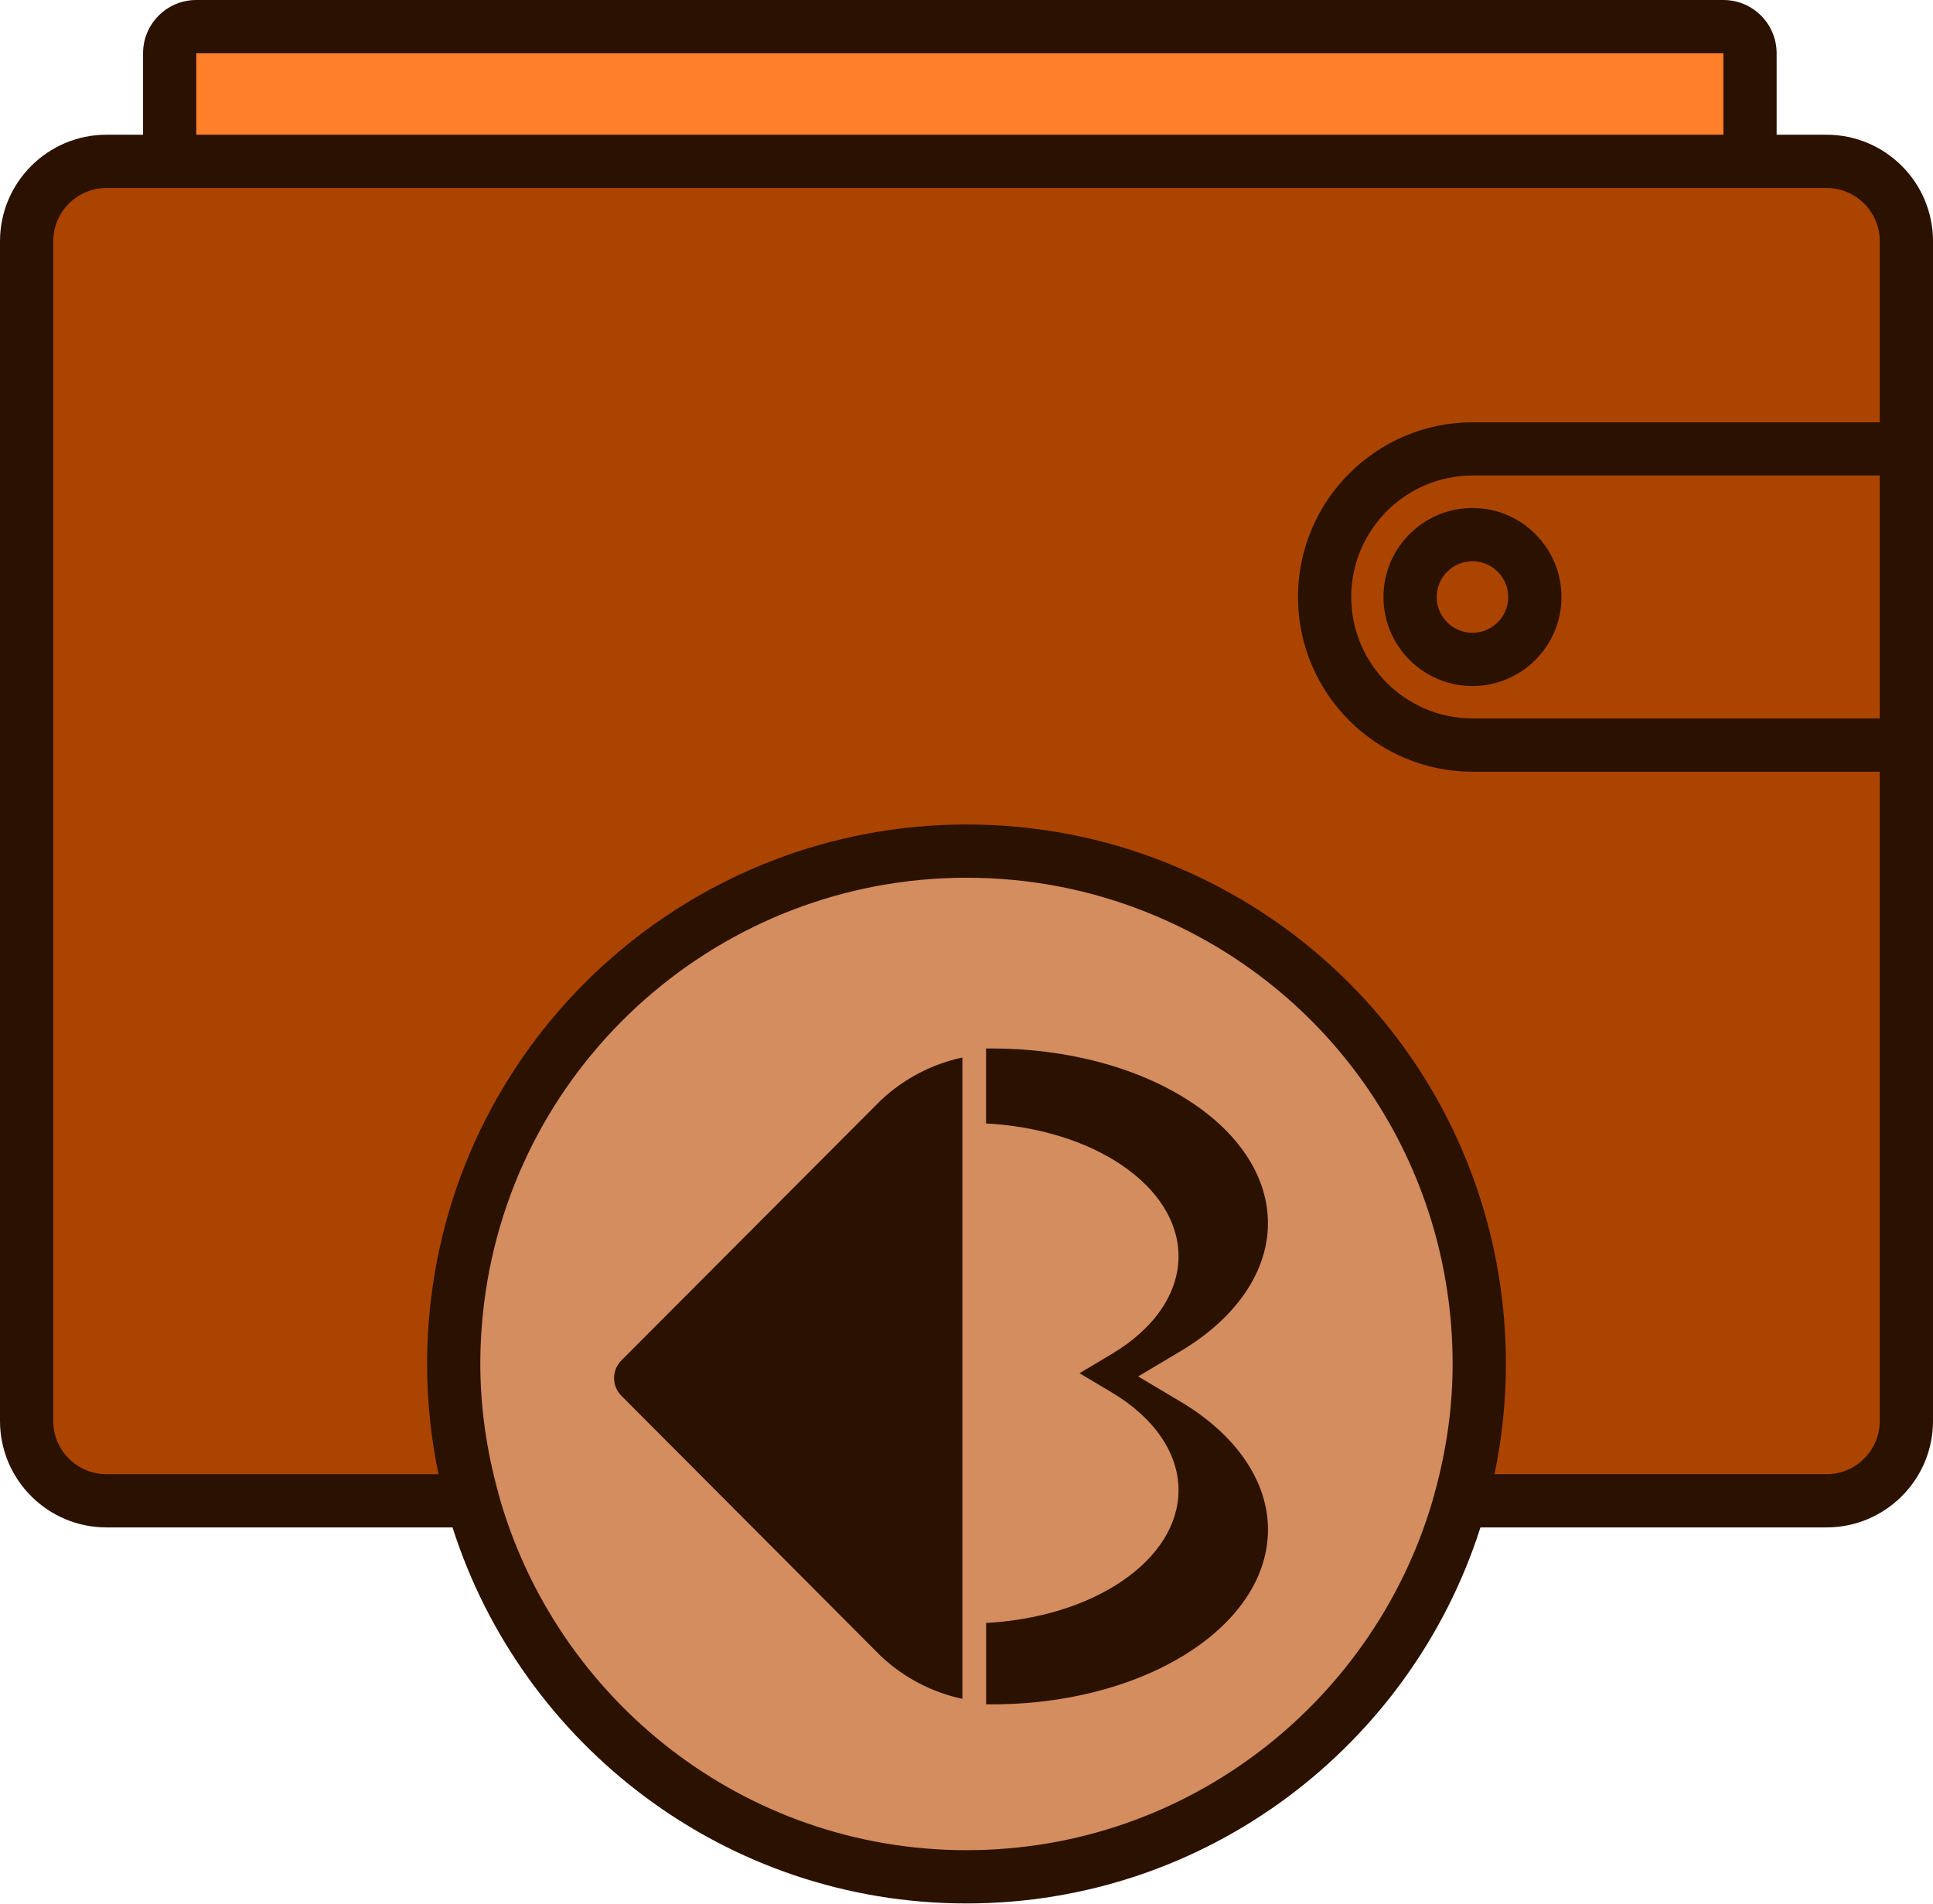
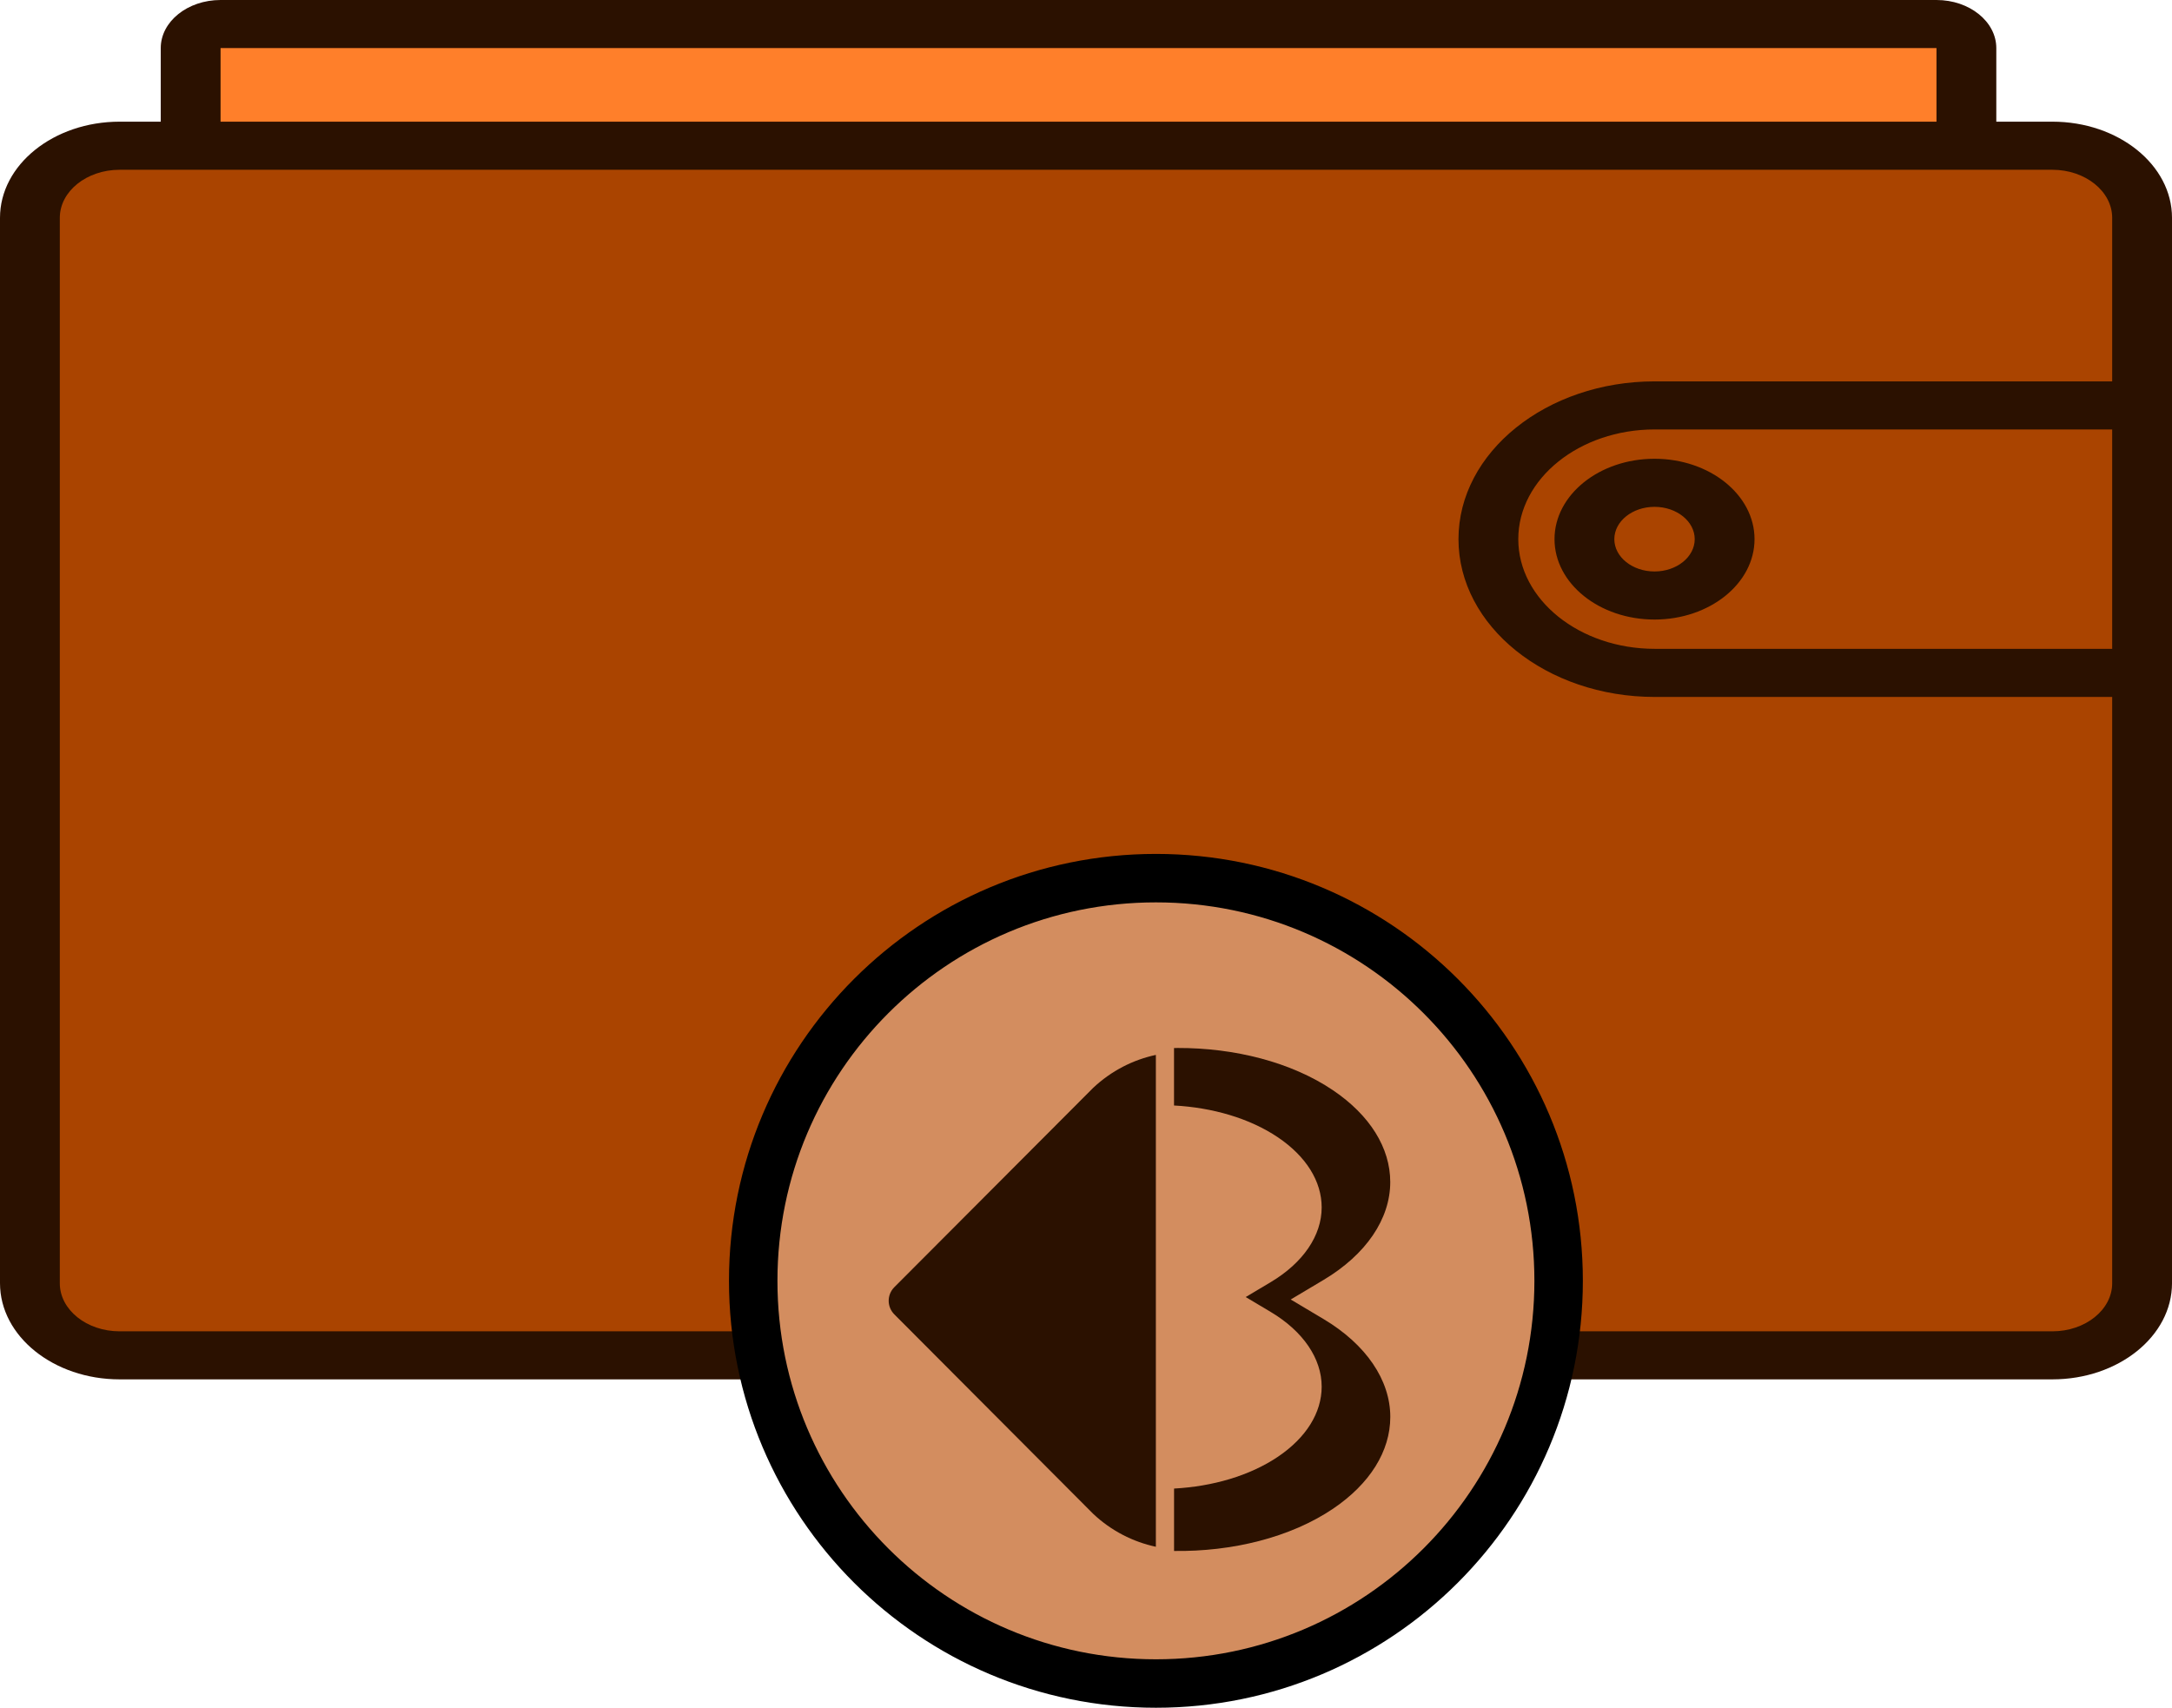
- <svg xmlns="http://www.w3.org/2000/svg" version="1.1" x="0px" y="0px" viewBox="0 0 214.907 211.578" enable-background="new 0 0 100 100" xml:space="preserve" id="svg3388" width="214.907" height="211.578">
+ <svg xmlns="http://www.w3.org/2000/svg" version="1.1" x="0px" y="0px" viewBox="0 0 307.33 241.65" enable-background="new 0 0 100 100" xml:space="preserve" id="svg3388" width="307.33" height="241.65">
  <defs id="defs3398" />
-   <rect style="fill:#ff7f2a;fill-opacity:1" id="rect3488" width="175.097" height="69.066" x="17.51" y="3.407" />
-   <rect style="fill:#aa4400;fill-opacity:1" id="rect3484" width="204.28" height="146.887" x="4.864" y="17.998" />
-   <circle style="fill:#d38d5f;fill-opacity:1" id="path3486" cx="107.004" cy="150.294" r="58.366" />
-   <path d="m 153.81,66.361 c 0,5.457 4.439,9.895 9.895,9.895 5.457,0 9.895,-4.439 9.895,-9.895 0,-5.457 -4.439,-9.895 -9.895,-9.895 -5.457,0 -9.895,4.439 -9.895,9.895 z m 13.872,0 c 0,2.193 -1.784,3.977 -3.977,3.977 -2.193,0 -3.977,-1.784 -3.977,-3.977 0,-2.193 1.784,-3.977 3.977,-3.977 2.193,0 3.977,1.784 3.977,3.977 z m 35.388,-51.385 -5.548,0 0,-9.058 C 197.522,2.654 194.868,0 191.604,0 L 21.824,0 c -3.264,0 -5.918,2.654 -5.918,5.918 l 0,9.058 -4.069,0 C 5.309,14.976 0,20.285 0,26.813 l 0,131.131 c 0,6.528 5.309,11.837 11.837,11.837 l 38.475,0 c 7.717,24.209 30.405,41.798 57.141,41.798 26.736,0 49.423,-17.589 57.141,-41.798 l 38.478,0 c 6.528,0 11.837,-5.309 11.837,-11.837 l 0,-131.131 c 0,-6.531 -5.309,-11.837 -11.837,-11.837 z M 21.824,5.918 l 169.78,0 0,9.058 -169.78,0 z M 159.601,165.602 c -0.077,0.175 -0.098,0.37 -0.145,0.559 -6.374,22.747 -27.248,39.498 -52.004,39.498 -24.774,0 -45.659,-16.775 -52.016,-39.546 -0.044,-0.172 -0.062,-0.346 -0.13,-0.506 -1.201,-4.471 -1.906,-9.147 -1.906,-13.994 0,-2.237 0.142,-4.498 0.417,-6.72 3.344,-26.981 26.401,-47.328 53.634,-47.328 6.975,0 13.757,1.305 20.164,3.885 20.584,8.28 33.885,27.97 33.885,50.166 0.003,4.841 -0.698,9.514 -1.9,13.985 z m 49.388,-85.741 -45.26,0 c -7.445,0 -13.502,-6.057 -13.502,-13.503 0,-7.445 6.057,-13.503 13.502,-13.503 l 45.26,0 z m 0,-32.92 -45.26,0 c -10.706,0 -19.421,8.712 -19.421,19.421 0,10.709 8.712,19.421 19.421,19.421 l 45.26,0 0,72.164 c 0,3.264 -2.654,5.918 -5.918,5.918 l -36.915,0 c 0.823,-3.956 1.267,-8.052 1.267,-12.248 0,-24.623 -14.757,-46.47 -37.596,-55.658 -7.108,-2.861 -14.636,-4.311 -22.374,-4.311 -30.216,0 -55.797,22.578 -59.505,52.519 -0.308,2.462 -0.462,4.971 -0.462,7.451 0,4.196 0.441,8.291 1.267,12.248 l -36.915,0 c -3.264,0 -5.918,-2.654 -5.918,-5.918 l 0,-131.134 c 0,-3.264 2.654,-5.918 5.918,-5.918 l 191.234,0 c 3.264,0 5.918,2.654 5.918,5.918 z" id="path3390" style="fill:#2b1100;fill-opacity:1" />
-   <g id="layer1" transform="matrix(1.069519,0,0,1.069519,210.5654,-632.6201)" style="fill:#2b1100">
-     <g id="g3369" transform="matrix(5.926813,0,0,5.926813,430.7891,157.1658)" style="fill:#2b1100">
-       <g id="g3477" style="fill:#2b1100">
-         <g transform="translate(0.2364676,-8.646431)" id="g3471" style="fill:#2b1100">
-           <path d="m -89.26,100.473 c -0.521,0.112 -1.018,0.363 -1.433,0.753 -0.003,0.003 -0.007,0.007 -0.01,0.01 l -4.538,4.549 c -0.085,0.086 -0.128,0.198 -0.128,0.31 0,0.112 0.043,0.224 0.128,0.31 l 4.538,4.552 c 0.003,0.003 0.007,0.007 0.01,0.01 0.415,0.391 0.913,0.641 1.433,0.753 l 0,-11.247 z" id="path3357-6" style="fill:#2b1100;fill-opacity:1" />
-           <path style="fill:#2b1100" d="m -88.76,100.315 c -0.028,9e-5 -0.057,3.8e-4 -0.085,7.6e-4 l 0,1.314 c 0.876,0.047 1.728,0.291 2.376,0.728 0.645,0.436 1,1.005 1,1.603 0,0.644 -0.424,1.266 -1.163,1.707 l -0.574,0.342 0.574,0.342 c 0.739,0.441 1.163,1.063 1.163,1.707 0,0.598 -0.355,1.167 -0.999,1.602 -0.648,0.437 -1.5,0.681 -2.376,0.728 l 0,1.427 c 1.325,0.018 2.656,-0.306 3.634,-0.965 0.845,-0.571 1.31,-1.317 1.31,-2.1 0,-0.844 -0.556,-1.659 -1.525,-2.237 l -0.752,-0.448 0.752,-0.448 c 0.969,-0.578 1.524,-1.393 1.524,-2.237 0,-0.783 -0.465,-1.529 -1.31,-2.1 -0.956,-0.645 -2.252,-0.969 -3.548,-0.966 z" id="path3357-3" />
+   <g id="g4542" transform="scale(1.423925,1.423925)">
+     <rect y="2.75" x="17.585" height="55.761" width="175.852" id="rect3488" style="fill:#ff7f2a;fill-opacity:1" />
+     <rect y="14.531" x="4.885" height="118.591" width="205.161" id="rect3484" style="fill:#aa4400;fill-opacity:1" />
+     <path style="fill:#2b1100;fill-opacity:1" id="path3390" d="m 154.473,53.578 c 0,4.405 4.458,7.989 9.938,7.989 5.48,0 9.938,-3.584 9.938,-7.989 0,-4.405 -4.458,-7.989 -9.938,-7.989 -5.48,0 -9.938,3.584 -9.938,7.989 z m 13.932,0 c 0,1.77 -1.792,3.211 -3.994,3.211 -2.202,0 -3.994,-1.441 -3.994,-3.211 0,-1.77 1.792,-3.211 3.994,-3.211 2.202,0 3.994,1.441 3.994,3.211 z m 35.541,-41.486 -5.572,0 0,-7.313 C 198.373,2.143 195.708,0 192.43,0 L 21.918,0 c -3.278,0 -5.944,2.143 -5.944,4.778 l 0,7.313 -4.086,0 C 5.332,12.091 0,16.377 0,21.647 L 0,127.517 c 0,5.27 5.332,9.556 11.888,9.556 64.019,0 128.039,0 192.058,0 6.556,0 11.888,-4.286 11.888,-9.556 l 0,-105.87 c 0,-5.273 -5.332,-9.556 -11.888,-9.556 z M 21.918,4.778 l 170.512,0 0,7.313 -170.512,0 z M 209.889,64.477 l -45.455,0 c -7.477,0 -13.561,-4.89 -13.561,-10.901 0,-6.011 6.083,-10.901 13.561,-10.901 l 45.455,0 z m 0,-26.579 -45.455,0 c -10.752,0 -19.504,7.033 -19.504,15.68 0,8.646 8.749,15.68 19.504,15.68 l 45.455,0 0,58.263 c 0,2.635 -2.666,4.778 -5.944,4.778 -64.019,0 -128.039,0 -192.058,0 -3.278,0 -5.944,-2.143 -5.944,-4.778 l 0,-105.872 c 0,-2.635 2.666,-4.778 5.944,-4.778 l 192.058,0 c 3.278,0 5.944,2.143 5.944,4.778 z" />
+     <g id="g5135" transform="translate(405.7304,-25.9371)">
+       <circle style="fill:#d38d5f;fill-opacity:1;stroke:#000000;stroke-width:4.815;stroke-miterlimit:4;stroke-dasharray:none;stroke-opacity:1" id="path3486" cx="-290.866" cy="153.219" r="40.017" />
+       <g id="g5127">
+         <g style="fill:#2b1100" transform="matrix(0.733286,0,0,0.733286,-219.862,-383.5636)" id="layer1">
+           <g style="fill:#2b1100" transform="matrix(5.926813,0,0,5.926813,430.7891,157.1658)" id="g3369">
+             <g style="fill:#2b1100" id="g3477">
+               <g style="fill:#2b1100" id="g3471" transform="translate(0.2364676,-8.646431)">
+                 <path style="fill:#2b1100;fill-opacity:1" id="path3357-6" d="m -89.26,100.473 c -0.521,0.112 -1.018,0.363 -1.433,0.753 -0.003,0.003 -0.007,0.007 -0.01,0.01 l -4.538,4.549 c -0.085,0.086 -0.128,0.198 -0.128,0.31 0,0.112 0.043,0.224 0.128,0.31 l 4.538,4.552 c 0.003,0.003 0.007,0.007 0.01,0.01 0.415,0.391 0.913,0.641 1.433,0.753 l 0,-11.247 z" />
+                 <path id="path3357-3" d="m -88.76,100.315 c -0.028,9e-5 -0.057,3.8e-4 -0.085,7.6e-4 l 0,1.314 c 0.876,0.047 1.728,0.291 2.376,0.728 0.645,0.436 1,1.005 1,1.603 0,0.644 -0.424,1.266 -1.163,1.707 l -0.574,0.342 0.574,0.342 c 0.739,0.441 1.163,1.063 1.163,1.707 0,0.598 -0.355,1.167 -0.999,1.602 -0.648,0.437 -1.5,0.681 -2.376,0.728 l 0,1.427 c 1.325,0.018 2.656,-0.306 3.634,-0.965 0.845,-0.571 1.31,-1.317 1.31,-2.1 0,-0.844 -0.556,-1.659 -1.525,-2.237 l -0.752,-0.448 0.752,-0.448 c 0.969,-0.578 1.524,-1.393 1.524,-2.237 0,-0.783 -0.465,-1.529 -1.31,-2.1 -0.956,-0.645 -2.252,-0.969 -3.548,-0.966 z" style="fill:#2b1100" />
+               </g>
+             </g>
+           </g>
        </g>
      </g>
    </g>
  </g>
</svg>
